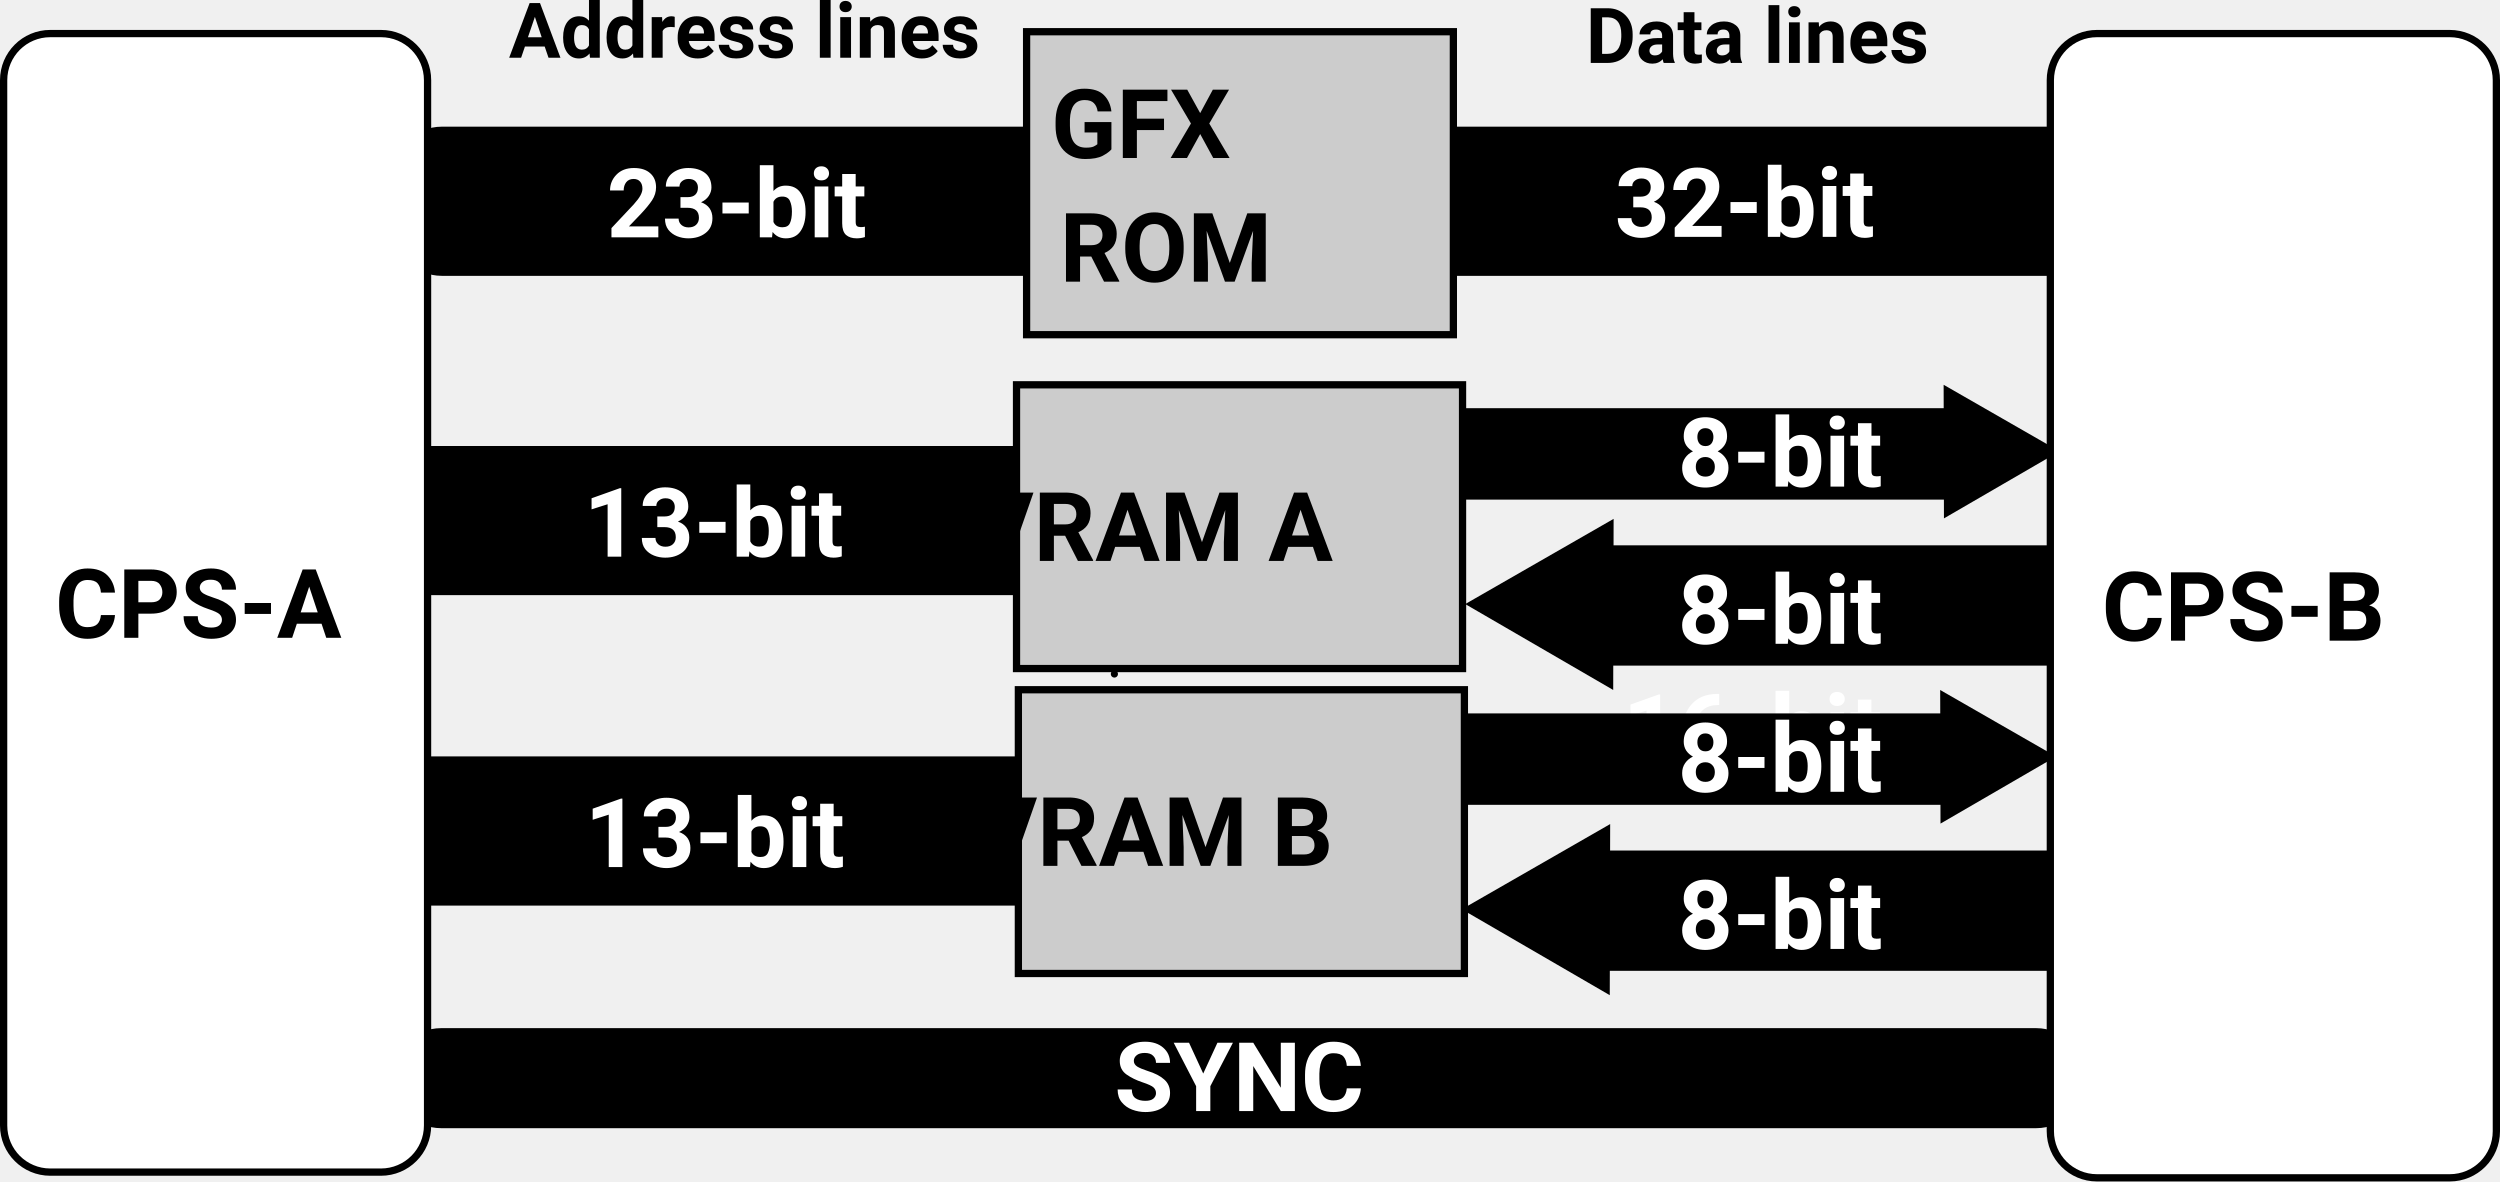
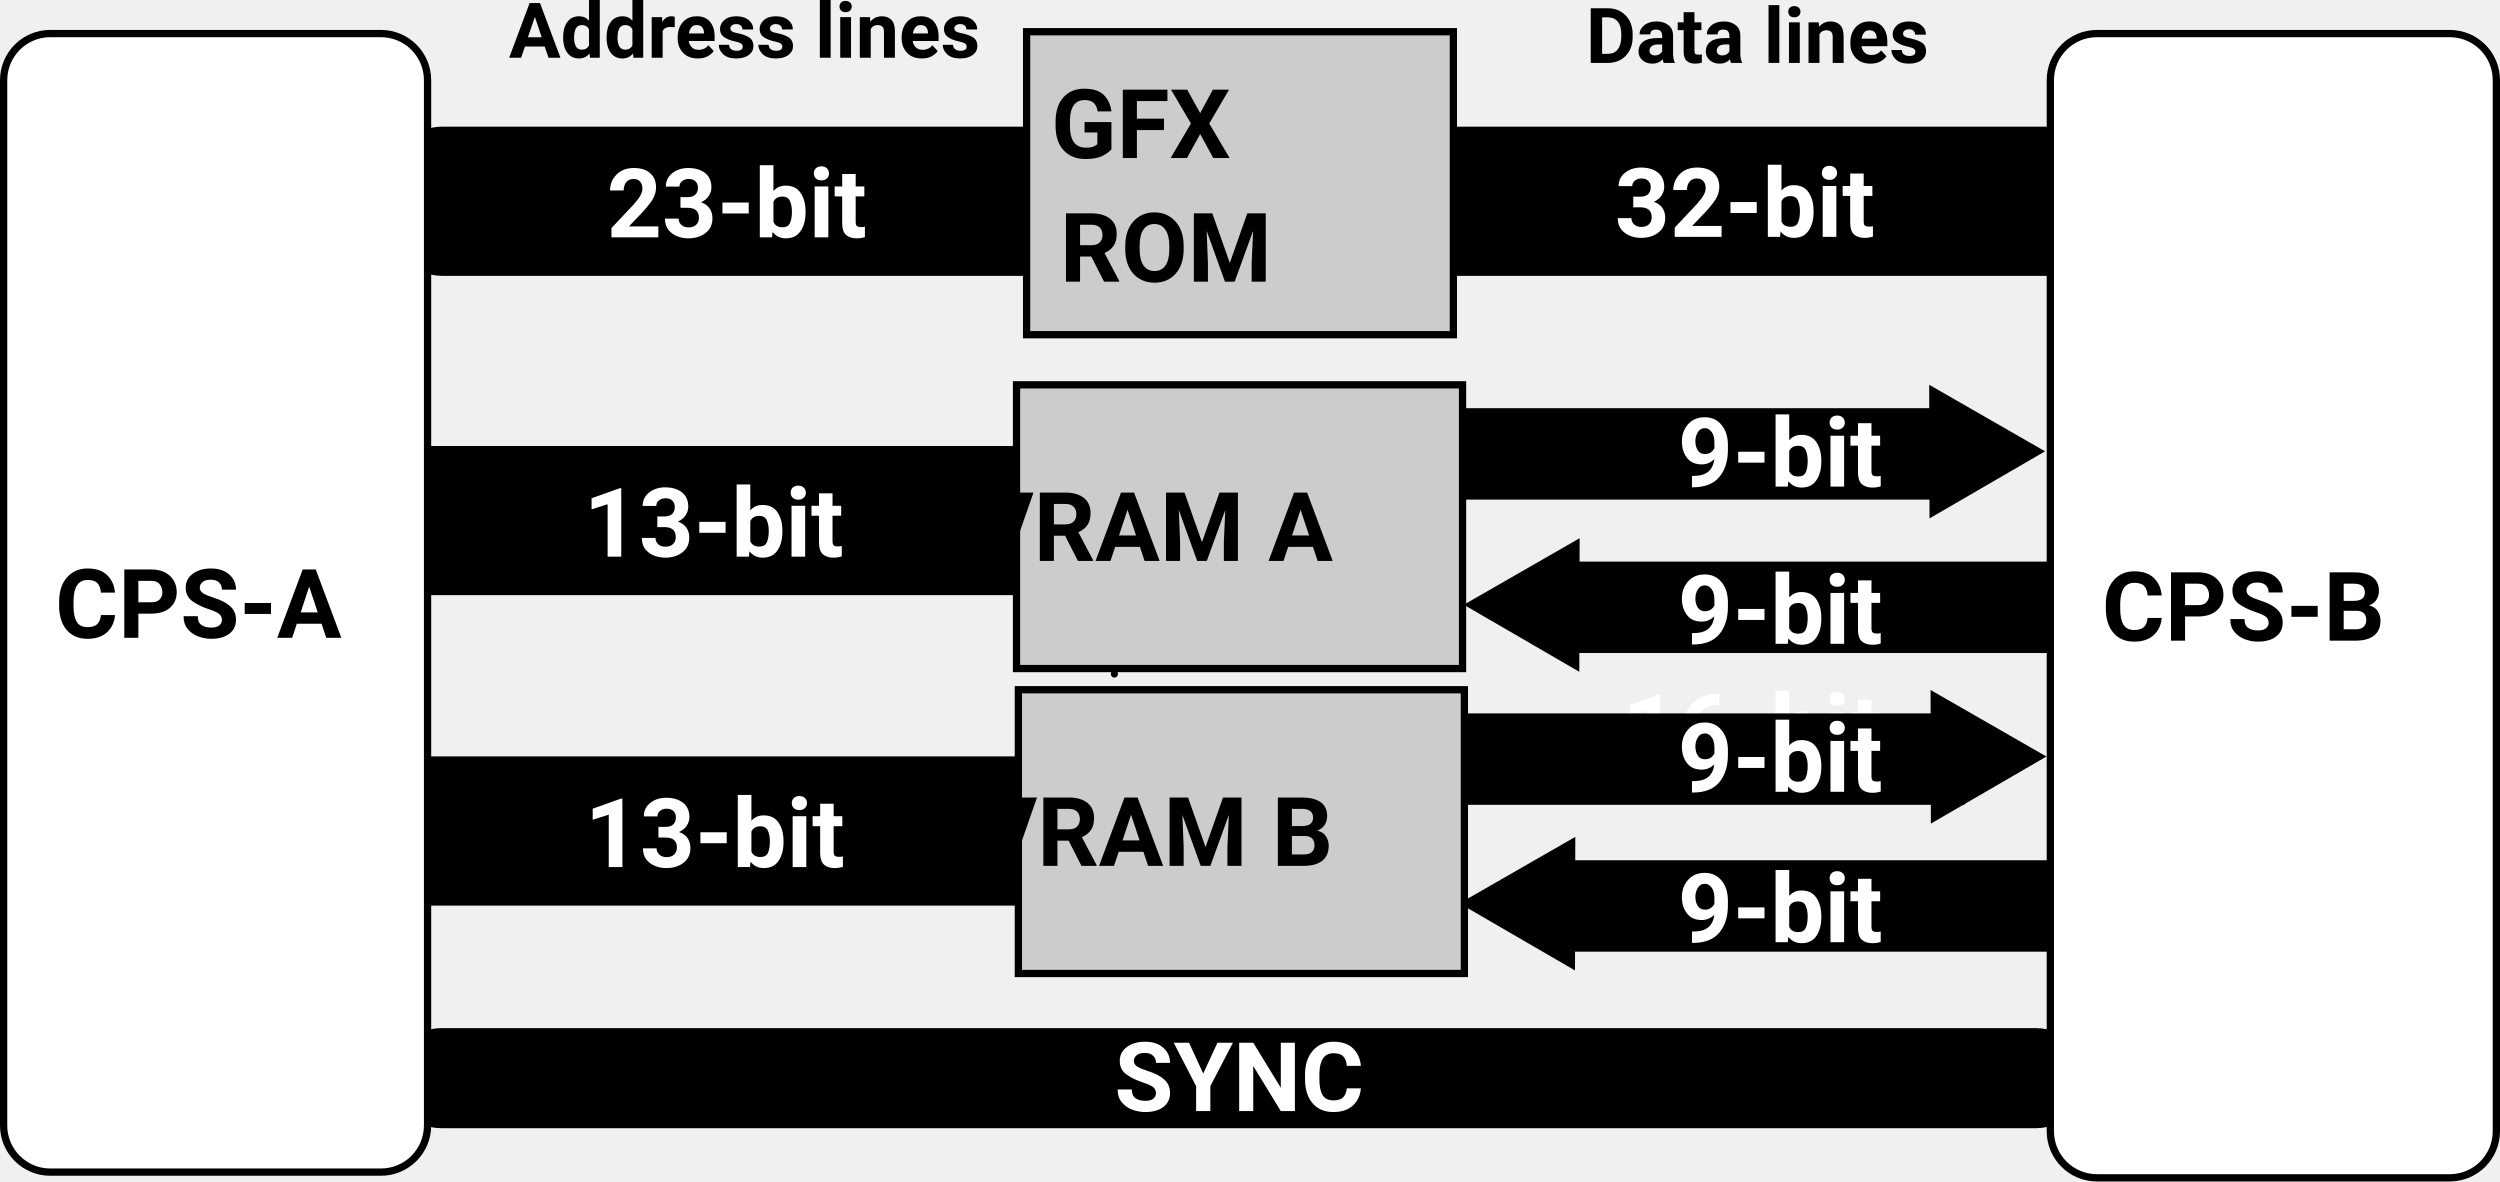
<svg xmlns="http://www.w3.org/2000/svg" width="274.946mm" height="129.936mm" viewBox="0 0 274.946 129.936" version="1.1" id="svg52696">
  <defs id="defs52693">
    <marker style="overflow:visible" id="marker18509" refX="0" refY="0" orient="auto">
      <path transform="scale(0.2)" style="fill:context-stroke;fill-rule:evenodd;stroke:context-stroke;stroke-width:1pt" d="M 5.77,0 -2.88,5 V -5 Z" id="path18284" />
    </marker>
    <marker style="overflow:visible" id="Tail" refX="0" refY="0" orient="auto">
      <g transform="scale(-1.2)" id="g18184">
        <path style="fill:none;fill-rule:evenodd;stroke:context-stroke;stroke-width:0.8;stroke-linecap:round" d="M -3.805,-3.959 0.544,0" id="path18172" />
        <path style="fill:none;fill-rule:evenodd;stroke:context-stroke;stroke-width:0.8;stroke-linecap:round" d="M -1.287,-3.959 3.062,0" id="path18174" />
        <path style="fill:none;fill-rule:evenodd;stroke:context-stroke;stroke-width:0.8;stroke-linecap:round" d="M 1.305,-3.959 5.654,0" id="path18176" />
        <path style="fill:none;fill-rule:evenodd;stroke:context-stroke;stroke-width:0.8;stroke-linecap:round" d="M -3.805,4.178 0.544,0.22" id="path18178" />
        <path style="fill:none;fill-rule:evenodd;stroke:context-stroke;stroke-width:0.8;stroke-linecap:round" d="M -1.287,4.178 3.062,0.22" id="path18180" />
        <path style="fill:none;fill-rule:evenodd;stroke:context-stroke;stroke-width:0.8;stroke-linecap:round" d="M 1.305,4.178 5.654,0.22" id="path18182" />
      </g>
    </marker>
    <marker style="overflow:visible" id="EmptyDiamondLstart" refX="0" refY="0" orient="auto">
      <path transform="matrix(0.8,0,0,0.8,5.6,0)" style="fill:context-fill;fill-rule:evenodd;stroke:context-stroke;stroke-width:1pt" d="M 0,-7.071 -7.071,0 0,7.071 7.071,0 Z" id="path18251" />
    </marker>
    <marker style="overflow:visible" id="TriangleInS" refX="0" refY="0" orient="auto">
      <path transform="scale(-0.2)" style="fill:context-stroke;fill-rule:evenodd;stroke:context-stroke;stroke-width:1pt" d="M 5.77,0 -2.88,5 V -5 Z" id="path5183" />
    </marker>
    <marker style="overflow:visible" id="TriangleInL" refX="0" refY="0" orient="auto">
      <path transform="scale(-0.8)" style="fill:context-stroke;fill-rule:evenodd;stroke:context-stroke;stroke-width:1pt" d="M 5.77,0 -2.88,5 V -5 Z" id="path18229" />
    </marker>
    <marker style="overflow:visible" id="TriangleOutM" refX="0" refY="0" orient="auto">
      <path transform="scale(0.4)" style="fill:context-stroke;fill-rule:evenodd;stroke:context-stroke;stroke-width:1pt" d="M 5.77,0 -2.88,5 V -5 Z" id="path18241" />
    </marker>
    <marker style="overflow:visible" id="TriangleOutL" refX="0" refY="0" orient="auto">
      <path transform="scale(0.8)" style="fill:context-stroke;fill-rule:evenodd;stroke:context-stroke;stroke-width:1pt" d="M 5.77,0 -2.88,5 V -5 Z" id="path18238" />
    </marker>
    <marker style="overflow:visible" id="TriangleOutS" refX="0" refY="0" orient="auto">
      <path transform="scale(0.2)" style="fill:context-stroke;fill-rule:evenodd;stroke:context-stroke;stroke-width:1pt" d="M 5.77,0 -2.88,5 V -5 Z" id="path18244" />
    </marker>
    <marker style="overflow:visible" id="TriangleOutM-3" refX="0" refY="0" orient="auto">
      <path transform="scale(0.4)" style="fill:context-stroke;fill-rule:evenodd;stroke:context-stroke;stroke-width:1pt" d="M 5.77,0 -2.88,5 V -5 Z" id="path18241-4" />
    </marker>
    <marker style="overflow:visible" id="TriangleOutM-2" refX="0" refY="0" orient="auto">
      <path transform="scale(0.4)" style="fill:context-stroke;fill-rule:evenodd;stroke:context-stroke;stroke-width:1pt" d="M 5.77,0 -2.88,5 V -5 Z" id="path18241-9" />
    </marker>
    <marker style="overflow:visible" id="TriangleOutM-20" refX="0" refY="0" orient="auto">
      <path transform="scale(0.4)" style="fill:context-stroke;fill-rule:evenodd;stroke:context-stroke;stroke-width:1pt" d="M 5.77,0 -2.88,5 V -5 Z" id="path18241-0" />
    </marker>
    <marker style="overflow:visible" id="TriangleOutM-3-5" refX="0" refY="0" orient="auto">
      <path transform="scale(0.4)" style="fill:context-stroke;fill-rule:evenodd;stroke:context-stroke;stroke-width:1pt" d="M 5.77,0 -2.88,5 V -5 Z" id="path18241-4-7" />
    </marker>
    <marker style="overflow:visible" id="TriangleOutM-3-9" refX="0" refY="0" orient="auto">
      <path transform="scale(0.4)" style="fill:context-stroke;fill-rule:evenodd;stroke:context-stroke;stroke-width:1pt" d="M 5.77,0 -2.88,5 V -5 Z" id="path18241-4-1" />
    </marker>
    <marker style="overflow:visible" id="TriangleOutS-0" refX="0" refY="0" orient="auto">
      <path transform="scale(0.2)" style="fill:context-stroke;fill-rule:evenodd;stroke:context-stroke;stroke-width:1pt" d="M 5.77,0 -2.88,5 V -5 Z" id="path18244-7" />
    </marker>
    <marker style="overflow:visible" id="TriangleInS-5" refX="0" refY="0" orient="auto">
      <path transform="scale(-0.2)" style="fill:context-stroke;fill-rule:evenodd;stroke:context-stroke;stroke-width:1pt" d="M 5.77,0 -2.88,5 V -5 Z" id="path5183-3" />
    </marker>
  </defs>
  <g id="layer1" transform="translate(31.22815,-25.15984)">
+     <g id="g5610" transform="translate(-1.5875)">
+       <rect style="fill:#000000;fill-opacity:1;stroke:none;stroke-width:7.79;stroke-miterlimit:4;stroke-dasharray:none" id="rect20559" width="67.733" height="10.054" x="117.468" y="70.052" ry="0" />
+       <path style="fill:#000000;fill-opacity:1;stroke:none;stroke-width:30.236;stroke-miterlimit:4;stroke-dasharray:none" id="path20751" transform="matrix(0.2640284,-0.0171268,0.0171268,0.2640284,-33.68246,44.0426)" d="m 856,172 -24.866,12.356 -24.866,12.356 L 808,169 l 1.732,-27.713 23.134,15.356 z" />
+     </g>
+     <g id="g5610-3" transform="matrix(-1,0,0,1,325.0271,16.87251)">
+       <rect style="fill:#000000;fill-opacity:1;stroke:none;stroke-width:7.79;stroke-miterlimit:4;stroke-dasharray:none" id="rect20559-6" width="67.733" height="10.054" x="117.468" y="70.052" ry="0" />
+       <path style="fill:#000000;fill-opacity:1;stroke:none;stroke-width:30.236;stroke-miterlimit:4;stroke-dasharray:none" id="path20751-7" transform="matrix(0.2640284,-0.0171268,0.0171268,0.2640284,-33.68246,44.0426)" d="m 856,172 -24.866,12.356 -24.866,12.356 L 808,169 l 1.732,-27.713 23.134,15.356 z" />
+     </g>
+     <g id="g5610-3-5" transform="matrix(-1,0,0,1,324.5519,49.71722)">
+       <rect style="fill:#000000;fill-opacity:1;stroke:none;stroke-width:7.79;stroke-miterlimit:4;stroke-dasharray:none" id="rect20559-6-3" width="67.733" height="10.054" x="117.468" y="70.052" ry="0" />
+       <path style="fill:#000000;fill-opacity:1;stroke:none;stroke-width:30.236;stroke-miterlimit:4;stroke-dasharray:none" id="path20751-7-5" transform="matrix(0.2640284,-0.0171268,0.0171268,0.2640284,-33.68246,44.0426)" d="m 856,172 -24.866,12.356 -24.866,12.356 L 808,169 l 1.732,-27.713 23.134,15.356 z" />
+     </g>
    <rect style="fill:#000000;fill-opacity:1;stroke:none;stroke-width:8;stroke-miterlimit:4;stroke-dasharray:none" id="rect23039" width="185.721" height="10.999" x="12.138" y="138.235" ry="5.127" />
-     <rect style="fill:#000000;fill-opacity:1;stroke:none;stroke-width:7.79;stroke-miterlimit:4;stroke-dasharray:none" id="rect20559" width="67.733" height="10.054" x="117.468" y="70.052" ry="0" />
-     <rect style="fill:#000000;fill-opacity:1;stroke:none;stroke-width:8.657;stroke-miterlimit:4;stroke-dasharray:none" id="rect20559-7" width="63.577" height="13.229" x="142.526" y="85.134" ry="0" />
    <text xml:space="preserve" style="font-style:normal;font-weight:normal;font-size:10.583px;line-height:1.25;font-family:sans-serif;fill:#000000;fill-opacity:1;stroke:none;stroke-width:0.265" x="147.212" y="109.074" id="text12648-9">
      <tspan id="tspan12646-7" style="font-style:normal;font-variant:normal;font-weight:bold;font-stretch:normal;font-family:Roboto;-inkscape-font-specification:'Roboto Bold';fill:#ffffff;fill-opacity:1;stroke-width:0.265" x="147.212" y="109.074">16-bit</tspan>
    </text>
    <text xml:space="preserve" style="font-style:normal;font-weight:normal;font-size:10.583px;line-height:1.25;font-family:sans-serif;fill:#000000;fill-opacity:1;stroke:none;stroke-width:0.265" x="153.289" y="95.958" id="text12648-1">
-       <tspan id="tspan12646-6" style="font-style:normal;font-variant:normal;font-weight:bold;font-stretch:normal;font-family:Roboto;-inkscape-font-specification:'Roboto Bold';fill:#ffffff;fill-opacity:1;stroke-width:0.265" x="153.289" y="95.958">8-bit</tspan>
+       <tspan id="tspan12646-6" style="font-style:normal;font-variant:normal;font-weight:bold;font-stretch:normal;font-family:Roboto;-inkscape-font-specification:'Roboto Bold';fill:#ffffff;fill-opacity:1;stroke-width:0.265" x="153.289" y="95.958">9-bit</tspan>
    </text>
    <text xml:space="preserve" style="font-style:normal;font-weight:normal;font-size:10.583px;line-height:1.25;font-family:sans-serif;fill:#000000;fill-opacity:1;stroke:none;stroke-width:0.265" x="153.289" y="78.674" id="text12648-4">
-       <tspan id="tspan12646-3" style="font-style:normal;font-variant:normal;font-weight:bold;font-stretch:normal;font-family:Roboto;-inkscape-font-specification:'Roboto Bold';fill:#ffffff;fill-opacity:1;stroke-width:0.265" x="153.289" y="78.674">8-bit</tspan>
+       <tspan id="tspan12646-3" style="font-style:normal;font-variant:normal;font-weight:bold;font-stretch:normal;font-family:Roboto;-inkscape-font-specification:'Roboto Bold';fill:#ffffff;fill-opacity:1;stroke-width:0.265" x="153.289" y="78.674">9-bit</tspan>
    </text>
-     <path style="fill:#000000;fill-opacity:1;stroke:none;stroke-width:30.236;stroke-miterlimit:4;stroke-dasharray:none" id="path20751" transform="matrix(0.2640284,-0.0171268,0.0171268,0.2640284,-33.68246,44.0426)" d="m 856,172 -24.866,12.356 -24.866,12.356 L 808,169 l 1.732,-27.713 23.134,15.356 z" />
-     <path style="fill:#000000;fill-opacity:1;stroke:none;stroke-width:30.236;stroke-miterlimit:4;stroke-dasharray:none" id="path20751-3" transform="matrix(-0.3381518,-0.02193498,-0.02193498,0.3381518,423.1458,52.20872)" d="m 856,172 -24.866,12.356 -24.866,12.356 L 808,169 l 1.732,-27.713 23.134,15.356 z" />
    <rect style="fill:#000000;fill-opacity:1;stroke:none;stroke-width:7.79;stroke-miterlimit:4;stroke-dasharray:none" id="rect20559-5" width="67.733" height="10.054" x="117.088" y="103.619" ry="0" />
-     <rect style="fill:#000000;fill-opacity:1;stroke:none;stroke-width:8.657;stroke-miterlimit:4;stroke-dasharray:none" id="rect20559-7-8" width="63.577" height="13.229" x="142.147" y="118.7" ry="0" />
-     <text xml:space="preserve" style="font-style:normal;font-weight:normal;font-size:10.583px;line-height:1.25;font-family:sans-serif;fill:#000000;fill-opacity:1;stroke:none;stroke-width:0.265" x="153.289" y="129.524" id="text12648-1-1">
-       <tspan id="tspan12646-6-3" style="font-style:normal;font-variant:normal;font-weight:bold;font-stretch:normal;font-family:Roboto;-inkscape-font-specification:'Roboto Bold';fill:#ffffff;fill-opacity:1;stroke-width:0.265" x="153.289" y="129.524">8-bit</tspan>
+     <text xml:space="preserve" style="font-style:normal;font-weight:normal;font-size:10.583px;line-height:1.25;font-family:sans-serif;fill:#000000;fill-opacity:1;stroke:none;stroke-width:0.265" x="153.289" y="128.78" id="text12648-1-1">
+       <tspan id="tspan12646-6-3" style="font-style:normal;font-variant:normal;font-weight:bold;font-stretch:normal;font-family:Roboto;-inkscape-font-specification:'Roboto Bold';fill:#ffffff;fill-opacity:1;stroke-width:0.265" x="153.289" y="128.78">9-bit</tspan>
    </text>
    <text xml:space="preserve" style="font-style:normal;font-weight:normal;font-size:10.583px;line-height:1.25;font-family:sans-serif;fill:#000000;fill-opacity:1;stroke:none;stroke-width:0.265" x="153.289" y="112.241" id="text12648-4-5">
-       <tspan id="tspan12646-3-4" style="font-style:normal;font-variant:normal;font-weight:bold;font-stretch:normal;font-family:Roboto;-inkscape-font-specification:'Roboto Bold';fill:#ffffff;fill-opacity:1;stroke-width:0.265" x="153.289" y="112.241">8-bit</tspan>
+       <tspan id="tspan12646-3-4" style="font-style:normal;font-variant:normal;font-weight:bold;font-stretch:normal;font-family:Roboto;-inkscape-font-specification:'Roboto Bold';fill:#ffffff;fill-opacity:1;stroke-width:0.265" x="153.289" y="112.241">9-bit</tspan>
    </text>
-     <path style="fill:#000000;fill-opacity:1;stroke:none;stroke-width:30.236;stroke-miterlimit:4;stroke-dasharray:none" id="path20751-4" transform="matrix(0.2640284,-0.0171268,0.0171268,0.2640284,-34.06165,77.60907)" d="m 856,172 -24.866,12.356 -24.866,12.356 L 808,169 l 1.732,-27.713 23.134,15.356 z" />
-     <path style="fill:#000000;fill-opacity:1;stroke:none;stroke-width:30.236;stroke-miterlimit:4;stroke-dasharray:none" id="path20751-3-2" transform="matrix(-0.3381518,-0.02193498,-0.02193498,0.3381518,422.7666,85.77518)" d="m 856,172 -24.866,12.356 -24.866,12.356 L 808,169 l 1.732,-27.713 23.134,15.356 z" />
+     <path style="fill:#000000;fill-opacity:1;stroke:none;stroke-width:30.236;stroke-miterlimit:4;stroke-dasharray:none" id="path20751-4" transform="matrix(0.2640284,-0.0171268,0.0171268,0.2640284,-35.11998,77.60907)" d="m 856,172 -24.866,12.356 -24.866,12.356 L 808,169 l 1.732,-27.713 23.134,15.356 z" />
    <g id="g14067-5-7" transform="translate(-110.8604,-5.159375)">
      <rect style="fill:#000000;fill-opacity:1;stroke:none;stroke-width:1" id="rect12300-5-4" width="78.846" height="16.404" x="123.08" y="44.251" ry="5.127" />
      <text xml:space="preserve" style="font-style:normal;font-weight:normal;font-size:10.583px;line-height:1.25;font-family:sans-serif;fill:#000000;fill-opacity:1;stroke:none;stroke-width:0.265" x="146.363" y="56.422" id="text12648-9-0">
        <tspan id="tspan12646-7-0" style="font-style:normal;font-variant:normal;font-weight:bold;font-stretch:normal;font-family:Roboto;-inkscape-font-specification:'Roboto Bold';fill:#ffffff;fill-opacity:1;stroke-width:0.265" x="146.363" y="56.422">23-bit</tspan>
      </text>
    </g>
    <g id="g14067-5-0" transform="translate(-113.4069,29.95937)">
      <rect style="fill:#000000;fill-opacity:1;stroke:none;stroke-width:1" id="rect12300-5-9" width="78.846" height="16.404" x="123.08" y="44.251" ry="5.127" />
      <text xml:space="preserve" style="font-style:normal;font-weight:normal;font-size:10.583px;line-height:1.25;font-family:sans-serif;fill:#000000;fill-opacity:1;stroke:none;stroke-width:0.265" x="146.363" y="56.422" id="text12648-9-5">
        <tspan id="tspan12646-7-4" style="font-style:normal;font-variant:normal;font-weight:bold;font-stretch:normal;font-family:Roboto;-inkscape-font-specification:'Roboto Bold';fill:#ffffff;fill-opacity:1;stroke-width:0.265" x="146.363" y="56.422">13-bit</tspan>
      </text>
    </g>
    <g id="g14067-5-0-8" transform="translate(-113.2831,64.09885)">
      <rect style="fill:#000000;fill-opacity:1;stroke:none;stroke-width:1" id="rect12300-5-9-9" width="78.846" height="16.404" x="123.08" y="44.251" ry="5.127" />
      <text xml:space="preserve" style="font-style:normal;font-weight:normal;font-size:10.583px;line-height:1.25;font-family:sans-serif;fill:#000000;fill-opacity:1;stroke:none;stroke-width:0.265" x="146.363" y="56.422" id="text12648-9-5-2">
        <tspan id="tspan12646-7-4-6" style="font-style:normal;font-variant:normal;font-weight:bold;font-stretch:normal;font-family:Roboto;-inkscape-font-specification:'Roboto Bold';fill:#ffffff;fill-opacity:1;stroke-width:0.265" x="146.363" y="56.422">13-bit</tspan>
      </text>
    </g>
    <rect style="fill:#000000;fill-opacity:1;stroke:none;stroke-width:1" id="rect12300" width="78.846" height="16.404" x="123.08" y="39.092" ry="5.127" />
    <text xml:space="preserve" style="font-style:normal;font-weight:normal;font-size:10.583px;line-height:1.25;font-family:sans-serif;fill:#000000;fill-opacity:1;stroke:none;stroke-width:0.265" x="146.363" y="51.211" id="text12648">
      <tspan id="tspan12646" style="font-style:normal;font-variant:normal;font-weight:bold;font-stretch:normal;font-family:Roboto;-inkscape-font-specification:'Roboto Bold';fill:#ffffff;fill-opacity:1;stroke-width:0.265" x="146.363" y="51.211">32-bit</tspan>
    </text>
    <circle id="path3250" style="fill:#000000;stroke:none;stroke-width:0.265" cx="91.33" cy="99.285" r="0.397" />
    <g id="g25582">
      <rect style="fill:#ffffff;fill-opacity:1;stroke:#000000;stroke-width:0.8;stroke-miterlimit:4;stroke-dasharray:none" id="rect52779" width="49.053" height="125.845" x="194.265" y="28.851" ry="5.127" />
      <text xml:space="preserve" style="font-style:normal;font-weight:normal;font-size:10.583px;line-height:1.25;font-family:sans-serif;fill:#000000;fill-opacity:1;stroke:none;stroke-width:0.265" x="199.934" y="95.621" id="text61067">
        <tspan id="tspan61065" style="font-style:normal;font-variant:normal;font-weight:bold;font-stretch:normal;font-family:Roboto;-inkscape-font-specification:'Roboto Bold';stroke-width:0.265" x="199.934" y="95.621">CPS-B</tspan>
      </text>
    </g>
    <g id="g25574">
      <rect style="fill:#ffffff;fill-opacity:1;stroke:#000000;stroke-width:0.8;stroke-miterlimit:4;stroke-dasharray:none" id="rect52779-8" width="46.622" height="125.217" x="-30.828" y="28.851" ry="5.127" />
      <text xml:space="preserve" style="font-style:normal;font-weight:normal;font-size:10.583px;line-height:1.25;font-family:sans-serif;fill:#000000;fill-opacity:1;stroke:none;stroke-width:0.265" x="-25.159" y="95.307" id="text61067-6">
        <tspan id="tspan61065-2" style="font-style:normal;font-variant:normal;font-weight:bold;font-stretch:normal;font-family:Roboto;-inkscape-font-specification:'Roboto Bold';stroke-width:0.265" x="-25.159" y="95.307">CPS-A</tspan>
      </text>
    </g>
    <g id="g19054" transform="translate(-0.5291666,-6.879167)">
      <rect style="fill:#cccccc;fill-opacity:1;stroke:#000000;stroke-width:0.8;stroke-miterlimit:4;stroke-dasharray:none" id="rect52779-5-3" width="49.053" height="31.206" x="81.096" y="74.359" ry="0" />
      <text xml:space="preserve" style="font-style:normal;font-weight:normal;font-size:10.583px;line-height:1.25;font-family:sans-serif;fill:#000000;fill-opacity:1;stroke:none;stroke-width:0.265" x="105.617" y="93.724" id="text55367-9-6-7">
        <tspan style="font-style:normal;font-variant:normal;font-weight:bold;font-stretch:normal;font-family:Roboto;-inkscape-font-specification:'Roboto Bold';text-align:center;text-anchor:middle;stroke-width:0.265" x="105.617" y="93.724" id="tspan62269-6-5">VRAM A</tspan>
      </text>
    </g>
    <g id="g19054-6" transform="translate(-0.3251123,26.65695)">
      <rect style="fill:#cccccc;fill-opacity:1;stroke:#000000;stroke-width:0.8;stroke-miterlimit:4;stroke-dasharray:none" id="rect52779-5-3-3" width="49.053" height="31.206" x="81.096" y="74.359" ry="0" />
      <text xml:space="preserve" style="font-style:normal;font-weight:normal;font-size:10.583px;line-height:1.25;font-family:sans-serif;fill:#000000;fill-opacity:1;stroke:none;stroke-width:0.265" x="105.617" y="93.724" id="text55367-9-6-7-9">
        <tspan style="font-style:normal;font-variant:normal;font-weight:bold;font-stretch:normal;font-family:Roboto;-inkscape-font-specification:'Roboto Bold';text-align:center;text-anchor:middle;stroke-width:0.265" x="105.617" y="93.724" id="tspan62269-6-5-1">VRAM B</tspan>
      </text>
    </g>
    <rect style="fill:#cccccc;fill-opacity:1;stroke:#000000;stroke-width:0.8;stroke-miterlimit:4;stroke-dasharray:none" id="rect52779-5-3-7-3" width="46.936" height="33.322" x="81.675" y="28.648" ry="0" />
    <text xml:space="preserve" style="font-style:normal;font-weight:normal;font-size:10.583px;line-height:1.25;font-family:sans-serif;fill:#000000;fill-opacity:1;stroke:none;stroke-width:0.265" x="103.881" y="42.541" id="text55367-9-6">
      <tspan id="tspan55365-6-6" style="font-style:normal;font-variant:normal;font-weight:bold;font-stretch:normal;font-family:Roboto;-inkscape-font-specification:'Roboto Bold';text-align:center;text-anchor:middle;stroke-width:0.265" x="103.881" y="42.541">GFX</tspan>
      <tspan style="font-style:normal;font-variant:normal;font-weight:bold;font-stretch:normal;font-family:Roboto;-inkscape-font-specification:'Roboto Bold';text-align:center;text-anchor:middle;stroke-width:0.265" x="103.881" y="56.138" id="tspan62269-6">ROM</tspan>
    </text>
    <text xml:space="preserve" style="font-style:normal;font-weight:normal;font-size:8.467px;line-height:1.25;font-family:sans-serif;fill:#000000;fill-opacity:1;stroke:none;stroke-width:0.265" x="143.188" y="32.08" id="text14174">
      <tspan id="tspan14172" style="font-style:normal;font-variant:normal;font-weight:bold;font-stretch:normal;font-size:8.467px;font-family:Roboto;-inkscape-font-specification:'Roboto Bold';stroke-width:0.265" x="143.188" y="32.08">Data lines</tspan>
    </text>
    <text xml:space="preserve" style="font-style:normal;font-weight:normal;font-size:8.467px;line-height:1.25;font-family:sans-serif;fill:#000000;fill-opacity:1;stroke:none;stroke-width:0.265" x="24.739" y="31.51" id="text14174-4">
      <tspan id="tspan14172-7" style="font-style:normal;font-variant:normal;font-weight:bold;font-stretch:normal;font-size:8.467px;font-family:Roboto;-inkscape-font-specification:'Roboto Bold';stroke-width:0.265" x="24.739" y="31.51">Address lines</tspan>
    </text>
    <text xml:space="preserve" style="font-style:normal;font-weight:normal;font-size:10.583px;line-height:1.25;font-family:sans-serif;fill:#000000;fill-opacity:1;stroke:none;stroke-width:0.265" x="91.329" y="147.348" id="text23409">
      <tspan id="tspan23407" style="font-style:normal;font-variant:normal;font-weight:bold;font-stretch:normal;font-family:Roboto;-inkscape-font-specification:'Roboto Bold';fill:#ffffff;fill-opacity:1;stroke-width:0.265" x="91.329" y="147.348">SYNC</tspan>
    </text>
  </g>
</svg>
